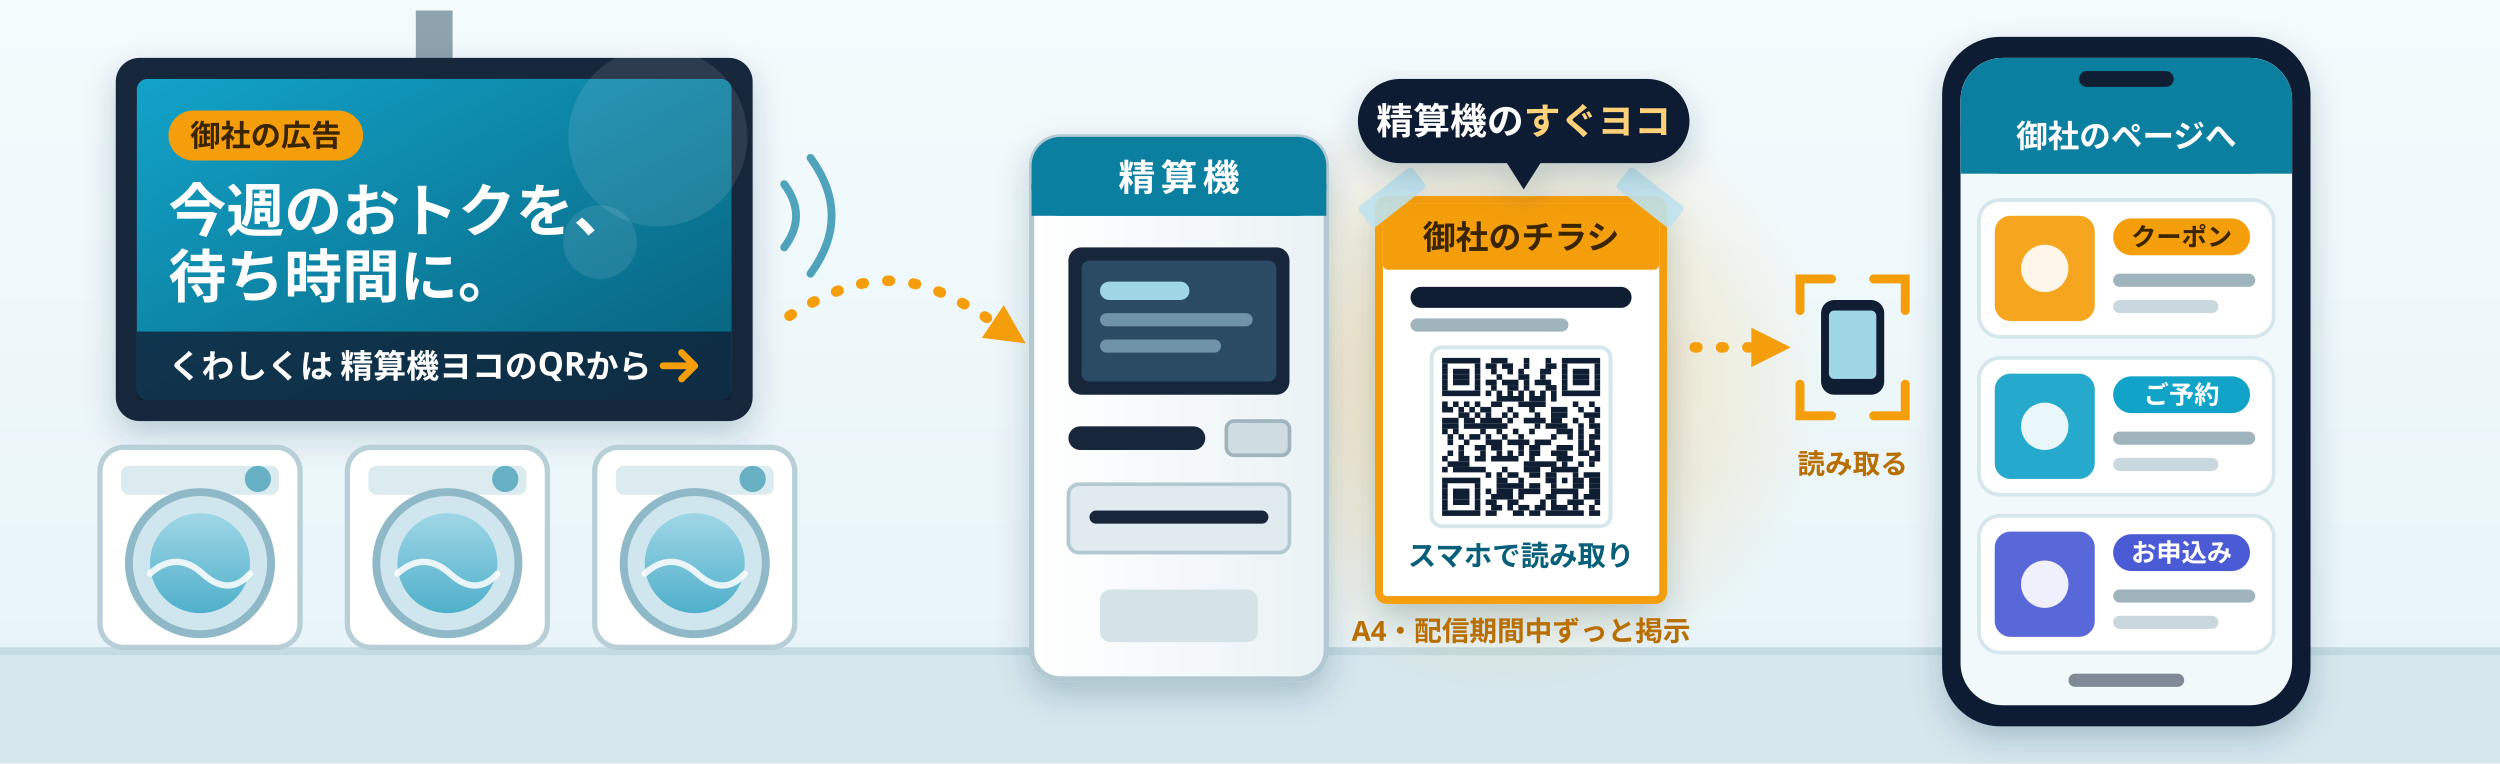
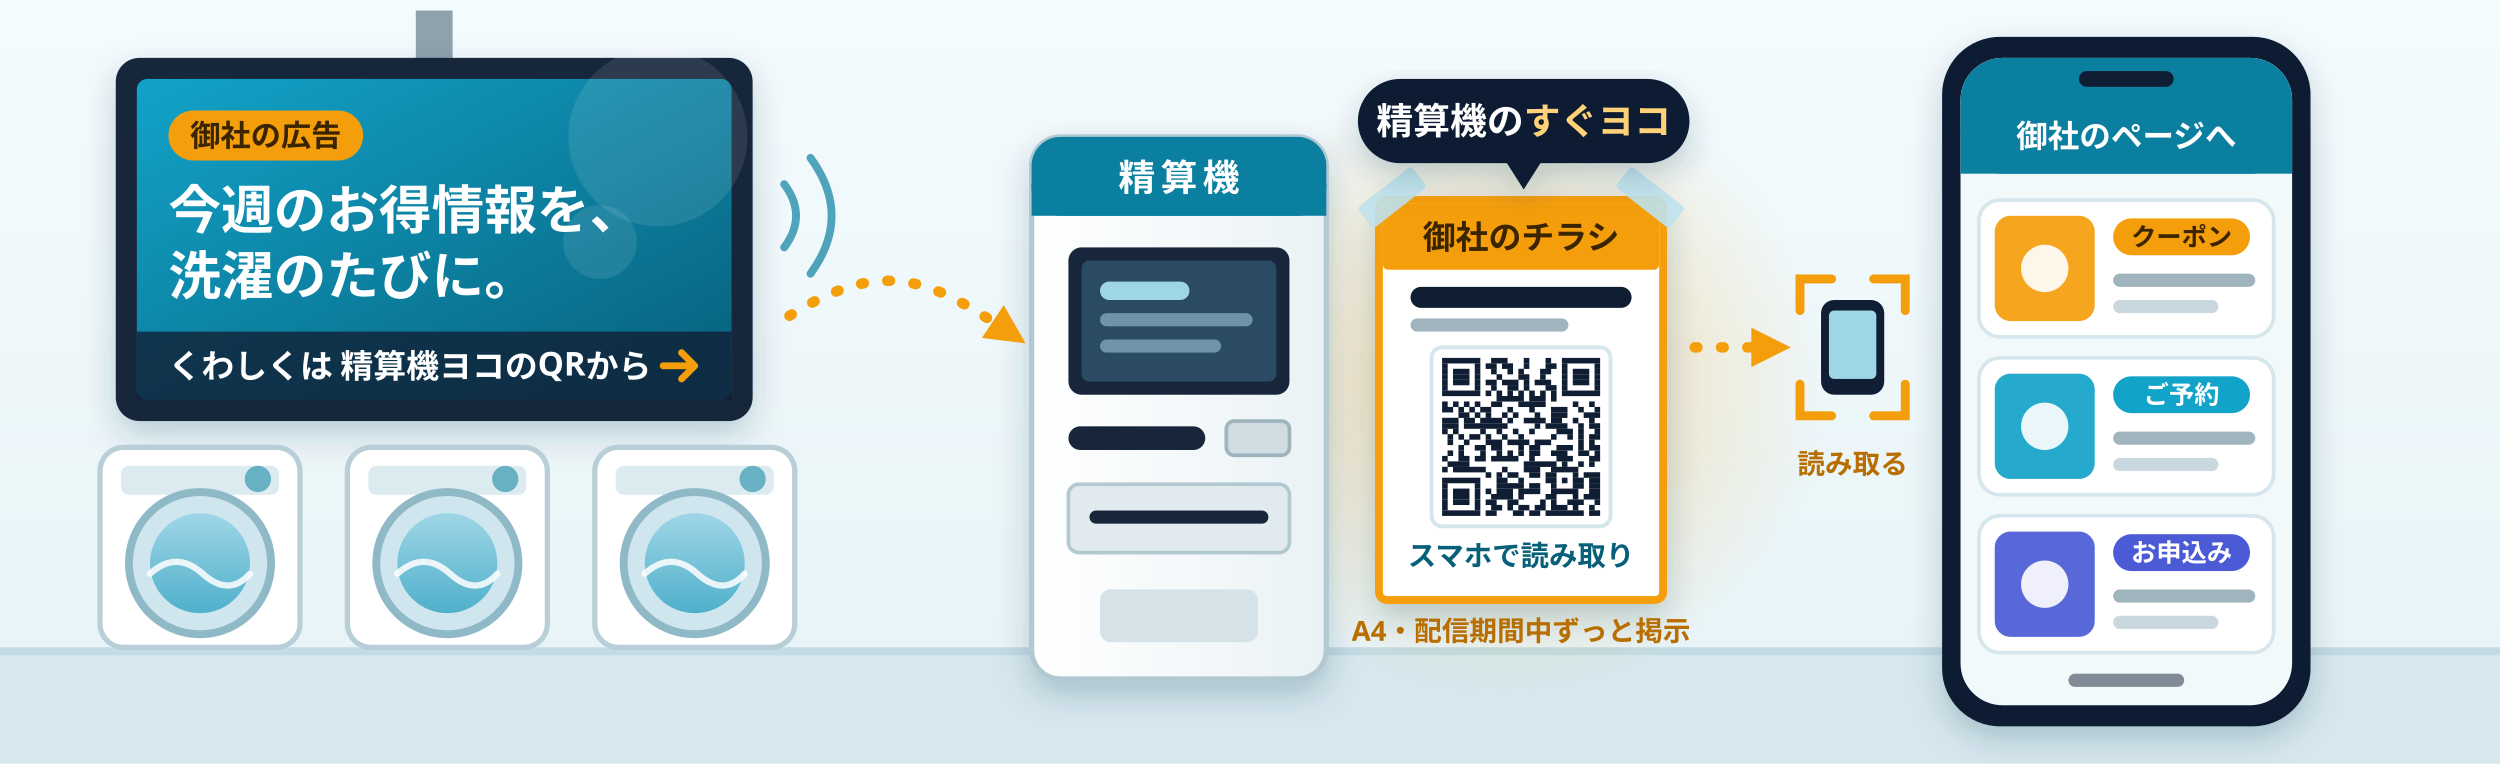
<svg xmlns="http://www.w3.org/2000/svg" viewBox="0 0 950 290" role="img" aria-label="store qr flow" font-family="&quot;BIZ UDPGothic&quot;,&quot;Yu Gothic UI&quot;,&quot;Meiryo&quot;,sans-serif">
  <defs>
    <linearGradient id="wall" x1="0" y1="0" x2="0" y2="1">
      <stop offset="0" stop-color="#f4fbfd" />
      <stop offset="1" stop-color="#e6f3f7" />
    </linearGradient>
    <linearGradient id="scr" x1="0" y1="0" x2="1" y2="1">
      <stop offset="0" stop-color="#12a3c9" />
      <stop offset="1" stop-color="#075f7a" />
    </linearGradient>
    <linearGradient id="drum" x1="0" y1="0" x2="0" y2="1">
      <stop offset="0" stop-color="#9fd6e6" />
      <stop offset="1" stop-color="#4fb0cb" />
    </linearGradient>
    <linearGradient id="kio" x1="0" y1="0" x2="1" y2="0">
      <stop offset="0" stop-color="#ffffff" />
      <stop offset="1" stop-color="#eaf2f5" />
    </linearGradient>
    <radialGradient id="glow" cx=".5" cy=".5" r=".5">
      <stop offset="0" stop-color="#f59e0b" stop-opacity=".34" />
      <stop offset="1" stop-color="#f59e0b" stop-opacity="0" />
    </radialGradient>
    <filter id="sh" x="-20%" y="-20%" width="140%" height="150%">
      <feDropShadow dx="0" dy="5" stdDeviation="6" flood-color="#073c50" flood-opacity=".22" />
    </filter>
    <marker id="ah" viewBox="0 0 10 10" refX="7" refY="5" markerUnits="userSpaceOnUse" markerWidth="15" markerHeight="15" orient="auto-start-reverse">
      <path d="M0 0 L10 5 L0 10 z" fill="#f59e0b" />
    </marker>
  </defs>
  <rect width="950" height="290" fill="url(#wall)" />
  <rect y="246" width="950" height="44" fill="#d6e8ee" />
  <rect y="246" width="950" height="3" fill="#c3dbe3" />
  <rect x="158" y="4" width="14" height="22" fill="#8ea3ae" />
  <g filter="url(#sh)">
    <rect x="44" y="22" width="242" height="138" rx="9" fill="#17263a" />
  </g>
  <rect x="52" y="30" width="226" height="122" rx="4" fill="url(#scr)" />
  <circle cx="250" cy="52" r="34" fill="#ffffff" opacity=".10" />
  <circle cx="228" cy="92" r="14" fill="#ffffff" opacity=".10" />
  <rect x="64" y="42" width="74" height="19" rx="9.5" fill="#f59e0b" />
  <text x="101" y="55.6" font-size="11.5" font-weight="800" fill="#3b2500" text-anchor="middle">御社の広告</text>
-   <text x="64" y="88" font-size="22" font-weight="800" fill="#ffffff">今週のおトクを、</text>
-   <text x="64" y="113" font-size="22" font-weight="800" fill="#ffffff">待ち時間に。</text>
+   <text x="64" y="87" font-size="20" font-weight="800" fill="#ffffff">今週のお得情報を、</text>
+   <text x="64" y="112" font-size="20" font-weight="800" fill="#ffffff">洗濯のたびに。</text>
  <rect x="52" y="126" width="226" height="26" fill="#0f1e33" opacity=".78" />
  <text x="64" y="143.6" font-size="12.5" font-weight="700" fill="#ffffff">くわしくは 精算機ヨコのQRから</text>
  <path d="M252 139 h12 m-5 -5 l5 5 l-5 5" fill="none" stroke="#f59e0b" stroke-width="2.6" stroke-linecap="round" stroke-linejoin="round" />
  <g fill="none" stroke="#0a7fa0" stroke-width="3" stroke-linecap="round" opacity=".7">
    <path d="M298 70 q9 12 0 24" />
    <path d="M308 60 q16 22 0 44" />
  </g>
  <rect x="38" y="170" width="76" height="76" rx="9" fill="#ffffff" stroke="#b9cfd8" stroke-width="2" />
  <rect x="46" y="177" width="60" height="11" rx="3" fill="#dcebf0" />
  <circle cx="0.0" cy="0.0" r="5" fill="#0a7fa0" opacity=".55" transform="translate(98,182)" />
  <circle cx="76.0" cy="214.0" r="27" fill="#cfe6ee" stroke="#8fb9c7" stroke-width="3" />
  <circle cx="76.0" cy="214.0" r="19" fill="url(#drum)" />
  <path d="M57.0 218.0 q10 -9 20 0 t18 0" fill="none" stroke="#ffffff" stroke-width="2.4" stroke-linecap="round" opacity=".85" />
  <rect x="132" y="170" width="76" height="76" rx="9" fill="#ffffff" stroke="#b9cfd8" stroke-width="2" />
  <rect x="140" y="177" width="60" height="11" rx="3" fill="#dcebf0" />
  <circle cx="0.0" cy="0.0" r="5" fill="#0a7fa0" opacity=".55" transform="translate(192,182)" />
  <circle cx="170.0" cy="214.0" r="27" fill="#cfe6ee" stroke="#8fb9c7" stroke-width="3" />
  <circle cx="170.0" cy="214.0" r="19" fill="url(#drum)" />
  <path d="M151.0 218.0 q10 -9 20 0 t18 0" fill="none" stroke="#ffffff" stroke-width="2.4" stroke-linecap="round" opacity=".85" />
  <rect x="226" y="170" width="76" height="76" rx="9" fill="#ffffff" stroke="#b9cfd8" stroke-width="2" />
  <rect x="234" y="177" width="60" height="11" rx="3" fill="#dcebf0" />
  <circle cx="0.0" cy="0.0" r="5" fill="#0a7fa0" opacity=".55" transform="translate(286,182)" />
  <circle cx="264.0" cy="214.0" r="27" fill="#cfe6ee" stroke="#8fb9c7" stroke-width="3" />
  <circle cx="264.0" cy="214.0" r="19" fill="url(#drum)" />
  <path d="M245.0 218.0 q10 -9 20 0 t18 0" fill="none" stroke="#ffffff" stroke-width="2.4" stroke-linecap="round" opacity=".85" />
  <ellipse cx="572" cy="146" rx="122" ry="118" fill="url(#glow)" />
  <g filter="url(#sh)">
    <rect x="392" y="52" width="112" height="206" rx="11" fill="url(#kio)" stroke="#b3c9d2" stroke-width="2" />
  </g>
  <rect x="392" y="52" width="112" height="30" rx="11" fill="#0a7fa0" />
  <rect x="392" y="70" width="112" height="12" fill="#0a7fa0" />
  <text x="448" y="72.5" font-size="14" font-weight="800" fill="#ffffff" text-anchor="middle" letter-spacing="2">精算機</text>
  <rect x="406" y="94" width="84" height="56" rx="5" fill="#17263a" />
  <rect x="411" y="99" width="74" height="46" rx="3" fill="#2b4a63" />
  <rect x="418" y="107" width="34" height="7" rx="3.5" fill="#9fd6e6" />
  <rect x="418" y="119" width="58" height="5" rx="2.5" fill="#6f93a8" />
  <rect x="418" y="129" width="46" height="5" rx="2.5" fill="#6f93a8" />
  <rect x="406" y="162" width="52" height="9" rx="4.5" fill="#17263a" />
  <rect x="466" y="160" width="24" height="13" rx="3" fill="#cfdde3" stroke="#9fb4bd" stroke-width="1.4" />
  <rect x="406" y="184" width="84" height="26" rx="4" fill="#e1ebef" stroke="#b3c9d2" stroke-width="1.4" />
  <rect x="414" y="194" width="68" height="5" rx="2.5" fill="#17263a" />
  <rect x="418" y="224" width="60" height="20" rx="4" fill="#d5e3e8" />
  <g filter="url(#sh)">
    <rect x="524" y="76" width="108" height="152" rx="3" fill="#ffffff" stroke="#f59e0b" stroke-width="3" />
  </g>
  <rect x="525.5" y="77.5" width="105" height="25" rx="2" fill="#f59e0b" />
  <text x="578" y="94.6" font-size="12.5" font-weight="800" fill="#3b2500" text-anchor="middle">御社のチラシ</text>
  <rect x="536" y="109" width="84" height="8" rx="4" fill="#0f1e33" />
  <rect x="536" y="121" width="60" height="5" rx="2.5" fill="#9fb4bd" />
  <rect x="544" y="132" width="68" height="68" rx="4" fill="#ffffff" stroke="#d5e6ec" stroke-width="1.5" />
  <g fill="#0f1e33">
    <rect x="548.00" y="136.00" width="14.53" height="2.12" />
    <rect x="566.62" y="136.00" width="6.26" height="2.12" />
    <rect x="579.03" y="136.00" width="2.12" height="2.12" />
    <rect x="587.31" y="136.00" width="2.12" height="2.12" />
    <rect x="593.52" y="136.00" width="14.53" height="2.12" />
    <rect x="548.00" y="138.07" width="2.12" height="2.12" />
    <rect x="560.41" y="138.07" width="2.12" height="2.12" />
    <rect x="564.55" y="138.07" width="4.19" height="2.12" />
    <rect x="570.76" y="138.07" width="4.19" height="2.12" />
    <rect x="579.03" y="138.07" width="2.12" height="2.12" />
    <rect x="587.31" y="138.07" width="4.19" height="2.12" />
    <rect x="593.52" y="138.07" width="2.12" height="2.12" />
    <rect x="605.93" y="138.07" width="2.12" height="2.12" />
    <rect x="548.00" y="140.14" width="2.12" height="2.12" />
    <rect x="552.14" y="140.14" width="6.26" height="2.12" />
    <rect x="560.41" y="140.14" width="2.12" height="2.12" />
    <rect x="566.62" y="140.14" width="2.12" height="2.12" />
    <rect x="572.83" y="140.14" width="2.12" height="2.12" />
    <rect x="576.97" y="140.14" width="2.12" height="2.12" />
    <rect x="585.24" y="140.14" width="4.19" height="2.12" />
    <rect x="593.52" y="140.14" width="2.12" height="2.12" />
    <rect x="597.66" y="140.14" width="6.26" height="2.12" />
    <rect x="605.93" y="140.14" width="2.12" height="2.12" />
    <rect x="548.00" y="142.21" width="2.12" height="2.12" />
    <rect x="552.14" y="142.21" width="6.26" height="2.12" />
    <rect x="560.41" y="142.21" width="2.12" height="2.12" />
    <rect x="568.69" y="142.21" width="2.12" height="2.12" />
    <rect x="576.97" y="142.21" width="4.19" height="2.12" />
    <rect x="585.24" y="142.21" width="2.12" height="2.12" />
    <rect x="593.52" y="142.21" width="2.12" height="2.12" />
    <rect x="597.66" y="142.21" width="6.26" height="2.12" />
    <rect x="605.93" y="142.21" width="2.12" height="2.12" />
    <rect x="548.00" y="144.28" width="2.12" height="2.12" />
    <rect x="552.14" y="144.28" width="6.26" height="2.12" />
    <rect x="560.41" y="144.28" width="2.12" height="2.12" />
    <rect x="564.55" y="144.28" width="4.19" height="2.12" />
    <rect x="570.76" y="144.28" width="6.26" height="2.12" />
    <rect x="579.03" y="144.28" width="2.12" height="2.12" />
    <rect x="583.17" y="144.28" width="6.26" height="2.12" />
    <rect x="593.52" y="144.28" width="2.12" height="2.12" />
    <rect x="597.66" y="144.28" width="6.26" height="2.12" />
    <rect x="605.93" y="144.28" width="2.12" height="2.12" />
    <rect x="548.00" y="146.34" width="2.12" height="2.12" />
    <rect x="560.41" y="146.34" width="2.12" height="2.12" />
    <rect x="566.62" y="146.34" width="2.12" height="2.12" />
    <rect x="572.83" y="146.34" width="4.19" height="2.12" />
    <rect x="579.03" y="146.34" width="2.12" height="2.12" />
    <rect x="587.31" y="146.34" width="4.19" height="2.12" />
    <rect x="593.52" y="146.34" width="2.12" height="2.12" />
    <rect x="605.93" y="146.34" width="2.12" height="2.12" />
    <rect x="548.00" y="148.41" width="14.53" height="2.12" />
    <rect x="564.55" y="148.41" width="2.12" height="2.12" />
    <rect x="568.69" y="148.41" width="2.12" height="2.12" />
    <rect x="572.83" y="148.41" width="2.12" height="2.12" />
    <rect x="576.97" y="148.41" width="2.12" height="2.12" />
    <rect x="581.10" y="148.41" width="2.12" height="2.12" />
    <rect x="585.24" y="148.41" width="2.12" height="2.12" />
    <rect x="589.38" y="148.41" width="2.12" height="2.12" />
    <rect x="593.52" y="148.41" width="14.53" height="2.12" />
    <rect x="568.69" y="150.48" width="10.39" height="2.12" />
    <rect x="581.10" y="150.48" width="6.26" height="2.12" />
    <rect x="589.38" y="150.48" width="2.12" height="2.12" />
    <rect x="548.00" y="152.55" width="2.12" height="2.12" />
    <rect x="552.14" y="152.55" width="2.12" height="2.12" />
    <rect x="556.28" y="152.55" width="2.12" height="2.12" />
    <rect x="560.41" y="152.55" width="2.12" height="2.12" />
    <rect x="566.62" y="152.55" width="4.19" height="2.12" />
    <rect x="576.97" y="152.55" width="10.39" height="2.12" />
    <rect x="597.66" y="152.55" width="2.12" height="2.12" />
    <rect x="603.86" y="152.55" width="2.12" height="2.12" />
    <rect x="548.00" y="154.62" width="4.19" height="2.12" />
    <rect x="554.21" y="154.62" width="2.12" height="2.12" />
    <rect x="558.34" y="154.62" width="2.12" height="2.12" />
    <rect x="562.48" y="154.62" width="4.19" height="2.12" />
    <rect x="572.83" y="154.62" width="2.12" height="2.12" />
    <rect x="581.10" y="154.62" width="2.12" height="2.12" />
    <rect x="589.38" y="154.62" width="6.26" height="2.12" />
    <rect x="599.72" y="154.62" width="2.12" height="2.12" />
    <rect x="605.93" y="154.62" width="2.12" height="2.12" />
    <rect x="554.21" y="156.69" width="4.19" height="2.12" />
    <rect x="560.41" y="156.69" width="2.12" height="2.12" />
    <rect x="564.55" y="156.69" width="2.12" height="2.12" />
    <rect x="570.76" y="156.69" width="2.12" height="2.12" />
    <rect x="574.90" y="156.69" width="2.12" height="2.12" />
    <rect x="583.17" y="156.69" width="2.12" height="2.12" />
    <rect x="589.38" y="156.69" width="6.26" height="2.12" />
    <rect x="601.79" y="156.69" width="6.26" height="2.12" />
    <rect x="548.00" y="158.76" width="6.26" height="2.12" />
    <rect x="556.28" y="158.76" width="4.19" height="2.12" />
    <rect x="562.48" y="158.76" width="8.33" height="2.12" />
    <rect x="572.83" y="158.76" width="2.12" height="2.12" />
    <rect x="579.03" y="158.76" width="8.33" height="2.12" />
    <rect x="589.38" y="158.76" width="4.19" height="2.12" />
    <rect x="597.66" y="158.76" width="2.12" height="2.12" />
    <rect x="603.86" y="158.76" width="2.12" height="2.12" />
    <rect x="548.00" y="160.83" width="6.26" height="2.12" />
    <rect x="556.28" y="160.83" width="16.60" height="2.12" />
    <rect x="583.17" y="160.83" width="2.12" height="2.12" />
    <rect x="587.31" y="160.83" width="8.33" height="2.12" />
    <rect x="599.72" y="160.83" width="2.12" height="2.12" />
    <rect x="603.86" y="160.83" width="4.19" height="2.12" />
    <rect x="548.00" y="162.90" width="2.12" height="2.12" />
    <rect x="552.14" y="162.90" width="2.12" height="2.12" />
    <rect x="562.48" y="162.90" width="2.12" height="2.12" />
    <rect x="568.69" y="162.90" width="2.12" height="2.12" />
    <rect x="574.90" y="162.90" width="2.12" height="2.12" />
    <rect x="581.10" y="162.90" width="2.12" height="2.12" />
    <rect x="591.45" y="162.90" width="6.26" height="2.12" />
    <rect x="599.72" y="162.90" width="2.12" height="2.12" />
    <rect x="605.93" y="162.90" width="2.12" height="2.12" />
    <rect x="550.07" y="164.97" width="2.12" height="2.12" />
    <rect x="554.21" y="164.97" width="2.12" height="2.12" />
    <rect x="558.34" y="164.97" width="4.19" height="2.12" />
    <rect x="564.55" y="164.97" width="2.12" height="2.12" />
    <rect x="570.76" y="164.97" width="2.12" height="2.12" />
    <rect x="576.97" y="164.97" width="2.12" height="2.12" />
    <rect x="589.38" y="164.97" width="2.12" height="2.12" />
    <rect x="595.59" y="164.97" width="2.12" height="2.12" />
    <rect x="599.72" y="164.97" width="2.12" height="2.12" />
    <rect x="603.86" y="164.97" width="4.19" height="2.12" />
    <rect x="550.07" y="167.03" width="2.12" height="2.12" />
    <rect x="556.28" y="167.03" width="2.12" height="2.12" />
    <rect x="564.55" y="167.03" width="6.26" height="2.12" />
    <rect x="572.83" y="167.03" width="8.33" height="2.12" />
    <rect x="583.17" y="167.03" width="6.26" height="2.12" />
    <rect x="599.72" y="167.03" width="2.12" height="2.12" />
    <rect x="603.86" y="167.03" width="2.12" height="2.12" />
    <rect x="554.21" y="169.10" width="2.12" height="2.12" />
    <rect x="560.41" y="169.10" width="4.19" height="2.12" />
    <rect x="566.62" y="169.10" width="4.19" height="2.12" />
    <rect x="576.97" y="169.10" width="2.12" height="2.12" />
    <rect x="581.10" y="169.10" width="4.19" height="2.12" />
    <rect x="591.45" y="169.10" width="6.26" height="2.12" />
    <rect x="599.72" y="169.10" width="2.12" height="2.12" />
    <rect x="603.86" y="169.10" width="4.19" height="2.12" />
    <rect x="550.07" y="171.17" width="2.12" height="2.12" />
    <rect x="554.21" y="171.17" width="2.12" height="2.12" />
    <rect x="562.48" y="171.17" width="2.12" height="2.12" />
    <rect x="568.69" y="171.17" width="2.12" height="2.12" />
    <rect x="572.83" y="171.17" width="2.12" height="2.12" />
    <rect x="576.97" y="171.17" width="2.12" height="2.12" />
    <rect x="581.10" y="171.17" width="4.19" height="2.12" />
    <rect x="589.38" y="171.17" width="6.26" height="2.12" />
    <rect x="599.72" y="171.17" width="4.19" height="2.12" />
    <rect x="605.93" y="171.17" width="2.12" height="2.12" />
    <rect x="548.00" y="173.24" width="2.12" height="2.12" />
    <rect x="554.21" y="173.24" width="4.19" height="2.12" />
    <rect x="560.41" y="173.24" width="4.19" height="2.12" />
    <rect x="566.62" y="173.24" width="10.39" height="2.12" />
    <rect x="581.10" y="173.24" width="2.12" height="2.12" />
    <rect x="591.45" y="173.24" width="6.26" height="2.12" />
    <rect x="603.86" y="173.24" width="4.19" height="2.12" />
    <rect x="550.07" y="175.31" width="8.33" height="2.12" />
    <rect x="579.03" y="175.31" width="12.46" height="2.12" />
    <rect x="593.52" y="175.31" width="2.12" height="2.12" />
    <rect x="599.72" y="175.31" width="2.12" height="2.12" />
    <rect x="603.86" y="175.31" width="2.12" height="2.12" />
    <rect x="548.00" y="177.38" width="2.12" height="2.12" />
    <rect x="552.14" y="177.38" width="12.46" height="2.12" />
    <rect x="570.76" y="177.38" width="2.12" height="2.12" />
    <rect x="579.03" y="177.38" width="6.26" height="2.12" />
    <rect x="589.38" y="177.38" width="10.39" height="2.12" />
    <rect x="564.55" y="179.45" width="2.12" height="2.12" />
    <rect x="568.69" y="179.45" width="2.12" height="2.12" />
    <rect x="572.83" y="179.45" width="4.19" height="2.12" />
    <rect x="581.10" y="179.45" width="4.19" height="2.12" />
    <rect x="587.31" y="179.45" width="4.19" height="2.12" />
    <rect x="597.66" y="179.45" width="2.12" height="2.12" />
    <rect x="601.79" y="179.45" width="6.26" height="2.12" />
    <rect x="548.00" y="181.52" width="14.53" height="2.12" />
    <rect x="568.69" y="181.52" width="4.19" height="2.12" />
    <rect x="576.97" y="181.52" width="2.12" height="2.12" />
    <rect x="587.31" y="181.52" width="4.19" height="2.12" />
    <rect x="593.52" y="181.52" width="2.12" height="2.12" />
    <rect x="597.66" y="181.52" width="4.19" height="2.12" />
    <rect x="603.86" y="181.52" width="4.19" height="2.12" />
    <rect x="548.00" y="183.59" width="2.12" height="2.12" />
    <rect x="560.41" y="183.59" width="2.12" height="2.12" />
    <rect x="568.69" y="183.59" width="10.39" height="2.12" />
    <rect x="581.10" y="183.59" width="4.19" height="2.12" />
    <rect x="589.38" y="183.59" width="2.12" height="2.12" />
    <rect x="597.66" y="183.59" width="4.19" height="2.12" />
    <rect x="603.86" y="183.59" width="4.19" height="2.12" />
    <rect x="548.00" y="185.66" width="2.12" height="2.12" />
    <rect x="552.14" y="185.66" width="6.26" height="2.12" />
    <rect x="560.41" y="185.66" width="2.12" height="2.12" />
    <rect x="564.55" y="185.66" width="2.12" height="2.12" />
    <rect x="568.69" y="185.66" width="6.26" height="2.12" />
    <rect x="576.97" y="185.66" width="8.33" height="2.12" />
    <rect x="589.38" y="185.66" width="10.39" height="2.12" />
    <rect x="603.86" y="185.66" width="4.19" height="2.12" />
    <rect x="548.00" y="187.72" width="2.12" height="2.12" />
    <rect x="552.14" y="187.72" width="6.26" height="2.12" />
    <rect x="560.41" y="187.72" width="2.12" height="2.12" />
    <rect x="566.62" y="187.72" width="8.33" height="2.12" />
    <rect x="576.97" y="187.72" width="2.12" height="2.12" />
    <rect x="587.31" y="187.72" width="4.19" height="2.12" />
    <rect x="597.66" y="187.72" width="2.12" height="2.12" />
    <rect x="601.79" y="187.72" width="6.26" height="2.12" />
    <rect x="548.00" y="189.79" width="2.12" height="2.12" />
    <rect x="552.14" y="189.79" width="6.26" height="2.12" />
    <rect x="560.41" y="189.79" width="2.12" height="2.12" />
    <rect x="564.55" y="189.79" width="4.19" height="2.12" />
    <rect x="572.83" y="189.79" width="4.19" height="2.12" />
    <rect x="585.24" y="189.79" width="2.12" height="2.12" />
    <rect x="589.38" y="189.79" width="2.12" height="2.12" />
    <rect x="595.59" y="189.79" width="6.26" height="2.12" />
    <rect x="605.93" y="189.79" width="2.12" height="2.12" />
    <rect x="548.00" y="191.86" width="2.12" height="2.12" />
    <rect x="560.41" y="191.86" width="2.12" height="2.12" />
    <rect x="566.62" y="191.86" width="4.19" height="2.12" />
    <rect x="572.83" y="191.86" width="2.12" height="2.12" />
    <rect x="576.97" y="191.86" width="4.19" height="2.12" />
    <rect x="583.17" y="191.86" width="4.19" height="2.12" />
    <rect x="589.38" y="191.86" width="6.26" height="2.12" />
    <rect x="597.66" y="191.86" width="2.12" height="2.12" />
    <rect x="603.86" y="191.86" width="2.12" height="2.12" />
    <rect x="548.00" y="193.93" width="14.53" height="2.12" />
    <rect x="564.55" y="193.93" width="4.19" height="2.12" />
    <rect x="574.90" y="193.93" width="4.19" height="2.12" />
    <rect x="581.10" y="193.93" width="4.19" height="2.12" />
    <rect x="587.31" y="193.93" width="14.53" height="2.12" />
    <rect x="603.86" y="193.93" width="4.19" height="2.12" />
  </g>
  <text x="578" y="215" font-size="10.8" font-weight="800" fill="#075f7a" text-anchor="middle">スマホで読み取り</text>
  <rect x="516" y="70" width="26" height="10" rx="1.5" fill="#bfe3ee" opacity=".9" transform="rotate(-38 529 75)" />
  <rect x="614" y="70" width="26" height="10" rx="1.5" fill="#bfe3ee" opacity=".9" transform="rotate(38 627 75)" />
  <text x="578" y="243.5" font-size="10.5" font-weight="800" fill="#b86e00" text-anchor="middle">A4・配信期間中ずっと掲示</text>
  <g filter="url(#sh)">
    <rect x="516" y="30" width="126" height="32" rx="16" fill="#0f1e33" />
    <path d="M572 61 l7 11 l7 -11 z" fill="#0f1e33" />
  </g>
  <text x="579" y="51" font-size="14" font-weight="800" fill="#ffffff" text-anchor="middle">精算機の<tspan fill="#ffd27a">すぐヨコ</tspan>
  </text>
  <g filter="url(#sh)">
    <rect x="738" y="14" width="140" height="262" rx="22" fill="#0f1e33" />
  </g>
  <rect x="745" y="22" width="126" height="246" rx="16" fill="#f1f9fb" />
  <rect x="745" y="22" width="126" height="44" rx="16" fill="#0a7fa0" />
  <rect x="745" y="48" width="126" height="18" fill="#0a7fa0" />
  <rect x="790" y="27" width="36" height="6" rx="3" fill="#0f1e33" />
  <text x="808" y="56" font-size="12" font-weight="800" fill="#ffffff" text-anchor="middle">御社のページへ</text>
  <rect x="752" y="76" width="112" height="52" rx="8" fill="#ffffff" stroke="#d5e6ec" stroke-width="1.4" />
  <rect x="758" y="82" width="38" height="40" rx="6" fill="#f59e0b" opacity=".92" />
  <circle cx="777" cy="102" r="9" fill="#ffffff" opacity=".9" />
  <rect x="803" y="83" width="52" height="14" rx="7" fill="#f59e0b" />
  <text x="829" y="93.4" font-size="9.6" font-weight="800" fill="#3b2500" text-anchor="middle">クーポン</text>
  <rect x="803" y="104" width="54" height="5" rx="2.5" fill="#9fb4bd" />
  <rect x="803" y="114" width="40" height="5" rx="2.5" fill="#c8d8de" />
  <rect x="752" y="136" width="112" height="52" rx="8" fill="#ffffff" stroke="#d5e6ec" stroke-width="1.4" />
  <rect x="758" y="142" width="38" height="40" rx="6" fill="#12a3c9" opacity=".92" />
  <circle cx="777" cy="162" r="9" fill="#ffffff" opacity=".9" />
  <rect x="803" y="143" width="52" height="14" rx="7" fill="#12a3c9" />
  <text x="829" y="153.4" font-size="9.6" font-weight="800" fill="#ffffff" text-anchor="middle">ご予約</text>
  <rect x="803" y="164" width="54" height="5" rx="2.5" fill="#9fb4bd" />
  <rect x="803" y="174" width="40" height="5" rx="2.5" fill="#c8d8de" />
  <rect x="752" y="196" width="112" height="52" rx="8" fill="#ffffff" stroke="#d5e6ec" stroke-width="1.4" />
  <rect x="758" y="202" width="38" height="40" rx="6" fill="#4b5bd6" opacity=".92" />
  <circle cx="777" cy="222" r="9" fill="#ffffff" opacity=".9" />
  <rect x="803" y="203" width="52" height="14" rx="7" fill="#4b5bd6" />
  <text x="829" y="213.4" font-size="9.6" font-weight="800" fill="#ffffff" text-anchor="middle">お申込み</text>
  <rect x="803" y="224" width="54" height="5" rx="2.5" fill="#9fb4bd" />
  <rect x="803" y="234" width="40" height="5" rx="2.5" fill="#c8d8de" />
  <rect x="786" y="256" width="44" height="5" rx="2.5" fill="#0f1e33" opacity=".5" />
  <g fill="none" stroke="#f59e0b" stroke-width="3.4" stroke-linecap="round">
    <path d="M684 118 v-12 h12" />
    <path d="M712 106 h12 v12" />
    <path d="M724 146 v12 h-12" />
    <path d="M696 158 h-12 v-12" />
  </g>
  <rect x="692" y="114" width="24" height="36" rx="5" fill="#0f1e33" />
  <rect x="695" y="118" width="18" height="26" rx="2" fill="#9fd6e6" />
  <path d="M300 120 C 338 96, 356 108, 386 128" fill="none" stroke="#f59e0b" stroke-width="4" stroke-linecap="round" stroke-dasharray="1 9" marker-end="url(#ah)" />
  <path d="M644 132 H 676" fill="none" stroke="#f59e0b" stroke-width="4" stroke-linecap="round" stroke-dasharray="1 9" marker-end="url(#ah)" />
  <text x="704" y="180" font-size="10.5" font-weight="800" fill="#b86e00" text-anchor="middle">読み取る</text>
</svg>
